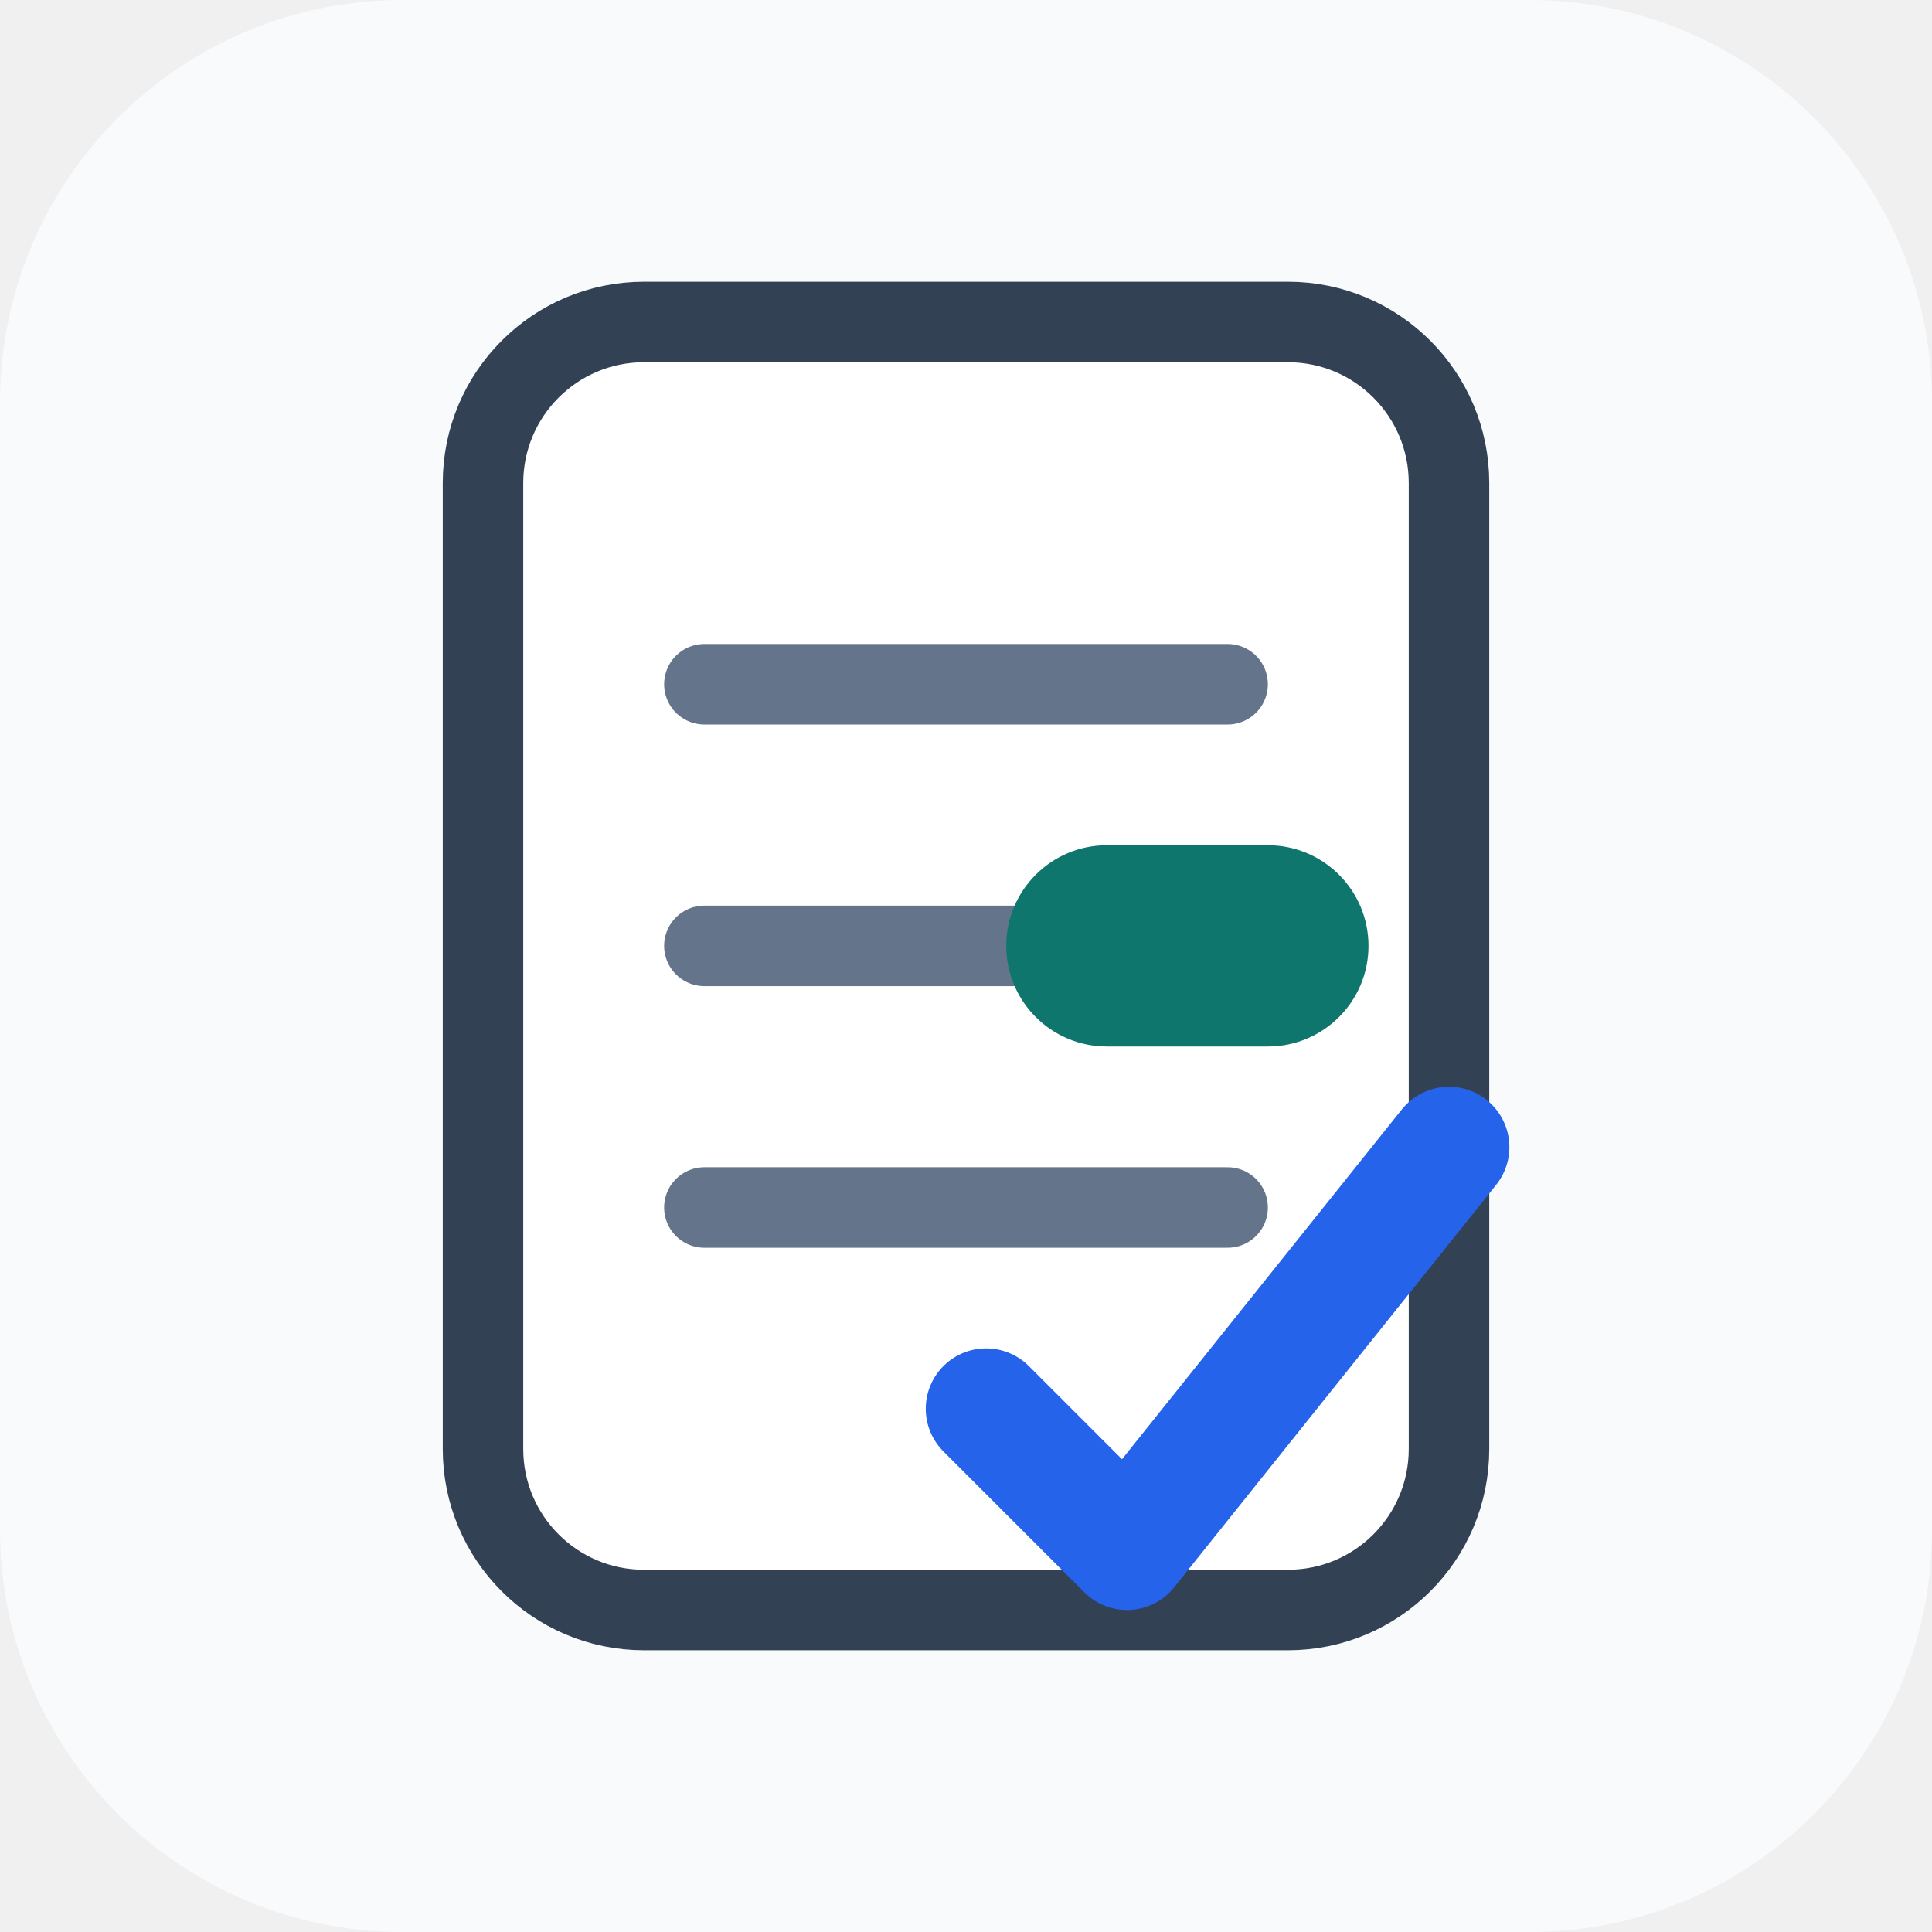
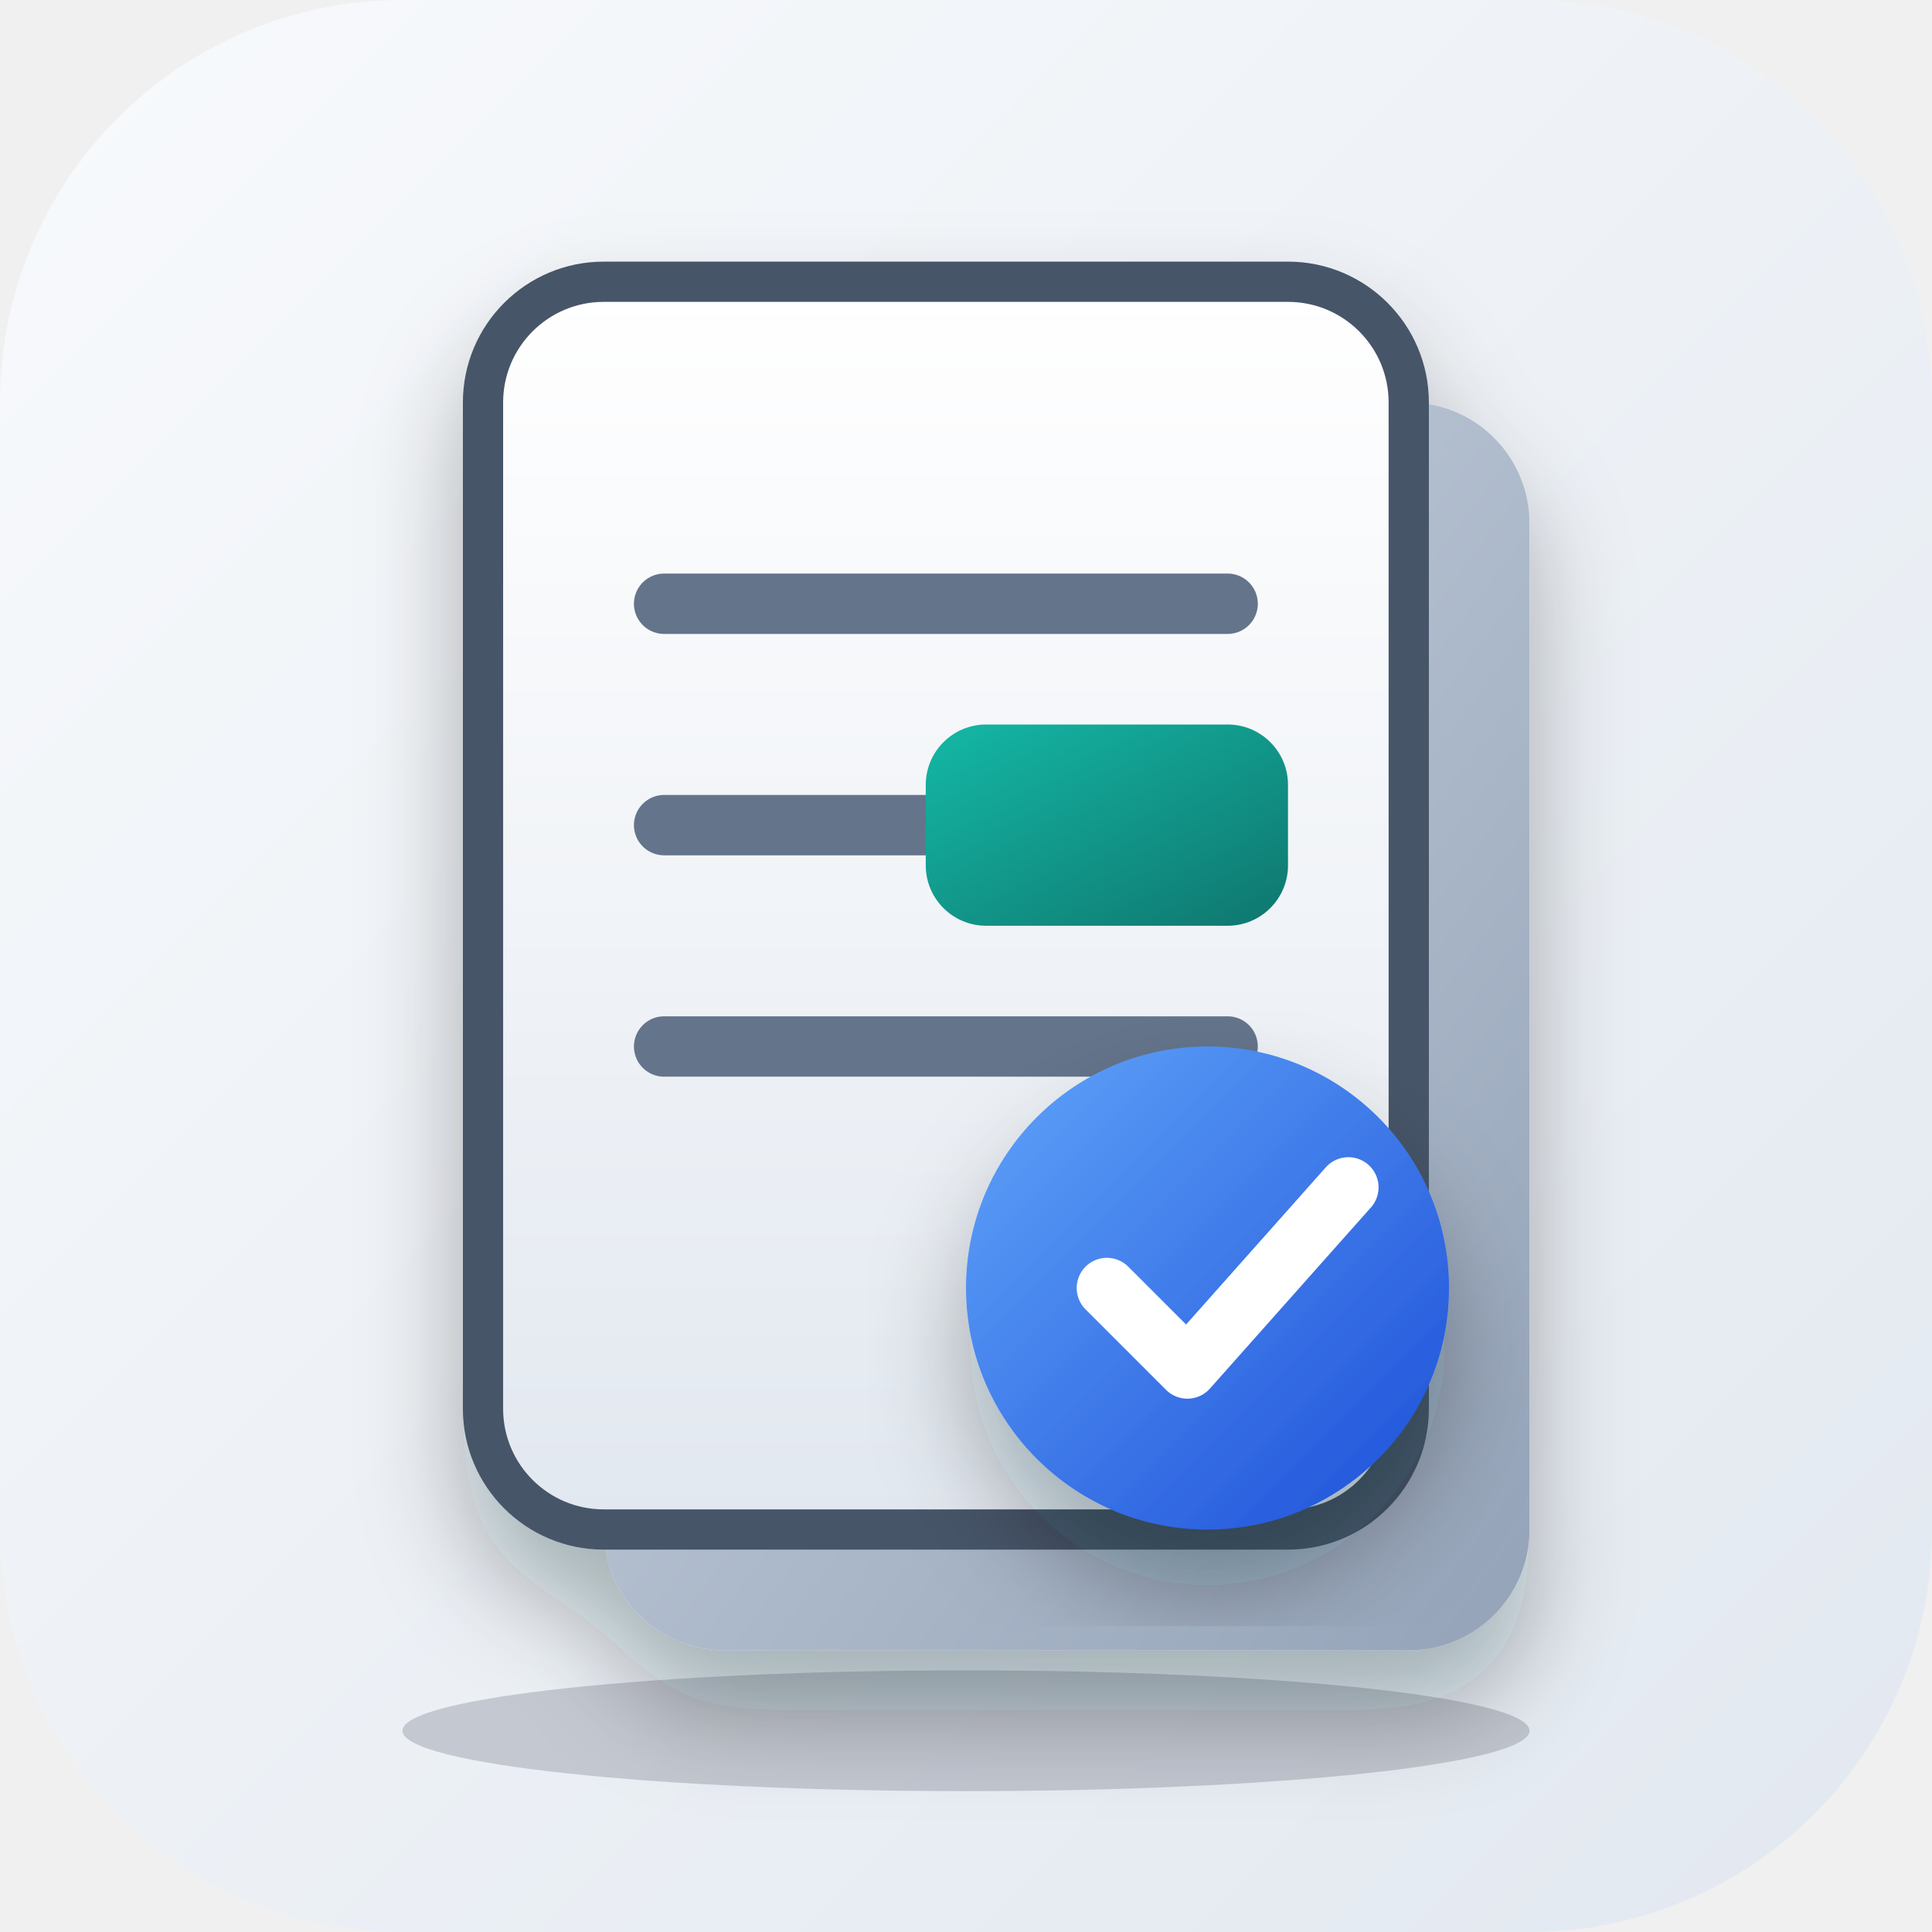
<svg xmlns="http://www.w3.org/2000/svg" width="96" height="96" viewBox="0 0 96 96" role="img" aria-labelledby="title desc">
-   <rect width="96" height="96" rx="20" fill="#f8fafc" />
-   <rect x="24" y="16" width="48" height="64" rx="8" fill="#ffffff" stroke="#334155" stroke-width="4" />
-   <path d="M35 34h26M35 47h18M35 60h26" stroke="#64748b" stroke-width="4" stroke-linecap="round" />
-   <rect x="50" y="42" width="18" height="10" rx="5" fill="#0f766e" />
-   <path d="m49 70 7 7 16-20" fill="none" stroke="#2563eb" stroke-width="6" stroke-linecap="round" stroke-linejoin="round" />
+   <defs>
+     <linearGradient id="at-bg" x1="0" y1="0" x2="1" y2="1">
+       <stop offset="0" stop-color="#f8fafc" />
+       <stop offset="1" stop-color="#e2e8f0" />
+     </linearGradient>
+     <linearGradient id="at-doc-back" x1="0" y1="0" x2="1" y2="1">
+       <stop offset="0" stop-color="#cbd5e1" />
+       <stop offset="1" stop-color="#94a3b8" />
+     </linearGradient>
+     <linearGradient id="at-doc" x1="0" y1="0" x2="0" y2="1">
+       <stop offset="0" stop-color="#ffffff" />
+       <stop offset="1" stop-color="#e2e8f0" />
+     </linearGradient>
+     <linearGradient id="at-redact" x1="0" y1="0" x2="1" y2="1">
+       <stop offset="0" stop-color="#14b8a6" />
+       <stop offset="1" stop-color="#0f766e" />
+     </linearGradient>
+     <linearGradient id="at-check" x1="0" y1="0" x2="1" y2="1">
+       <stop offset="0" stop-color="#60a5fa" />
+       <stop offset="1" stop-color="#1d4ed8" />
+     </linearGradient>
+     <filter id="at-shadow" x="-20%" y="-20%" width="140%" height="140%">
+       <feDropShadow dx="0" dy="3" stdDeviation="2.5" flood-color="#0f172a" flood-opacity="0.3" />
+     </filter>
+   </defs>
+   <rect width="96" height="96" rx="20" fill="url(#at-bg)" />
+   <ellipse cx="48" cy="86" rx="28" ry="3" fill="#0f172a" opacity="0.18" />
+   <g filter="url(#at-shadow)">
+     <rect x="30" y="20" width="46" height="62" rx="6" fill="url(#at-doc-back)" />
+     <rect x="24" y="14" width="46" height="62" rx="6" fill="url(#at-doc)" stroke="#475569" stroke-width="2" />
+   </g>
+   <g stroke="#64748b" stroke-width="3" stroke-linecap="round">
+     <path d="M33 30h28" />
+     <path d="M33 41h20" />
+     <path d="M33 52h28" />
+   </g>
+   <rect x="46" y="36" width="18" height="10" rx="3" fill="url(#at-redact)">
+     <animate attributeName="opacity" values="1;0.7;1" dur="2.4s" repeatCount="indefinite" />
+   </rect>
+   <g filter="url(#at-shadow)">
+     <circle cx="60" cy="64" r="12" fill="url(#at-check)" />
+   </g>
+   <path d="m55 64 4 4 8-9" fill="none" stroke="#ffffff" stroke-width="3" stroke-linecap="round" stroke-linejoin="round">
+     <animate attributeName="stroke-dasharray" values="0 30;30 0" dur="1.6s" repeatCount="indefinite" />
+   </path>
</svg>
